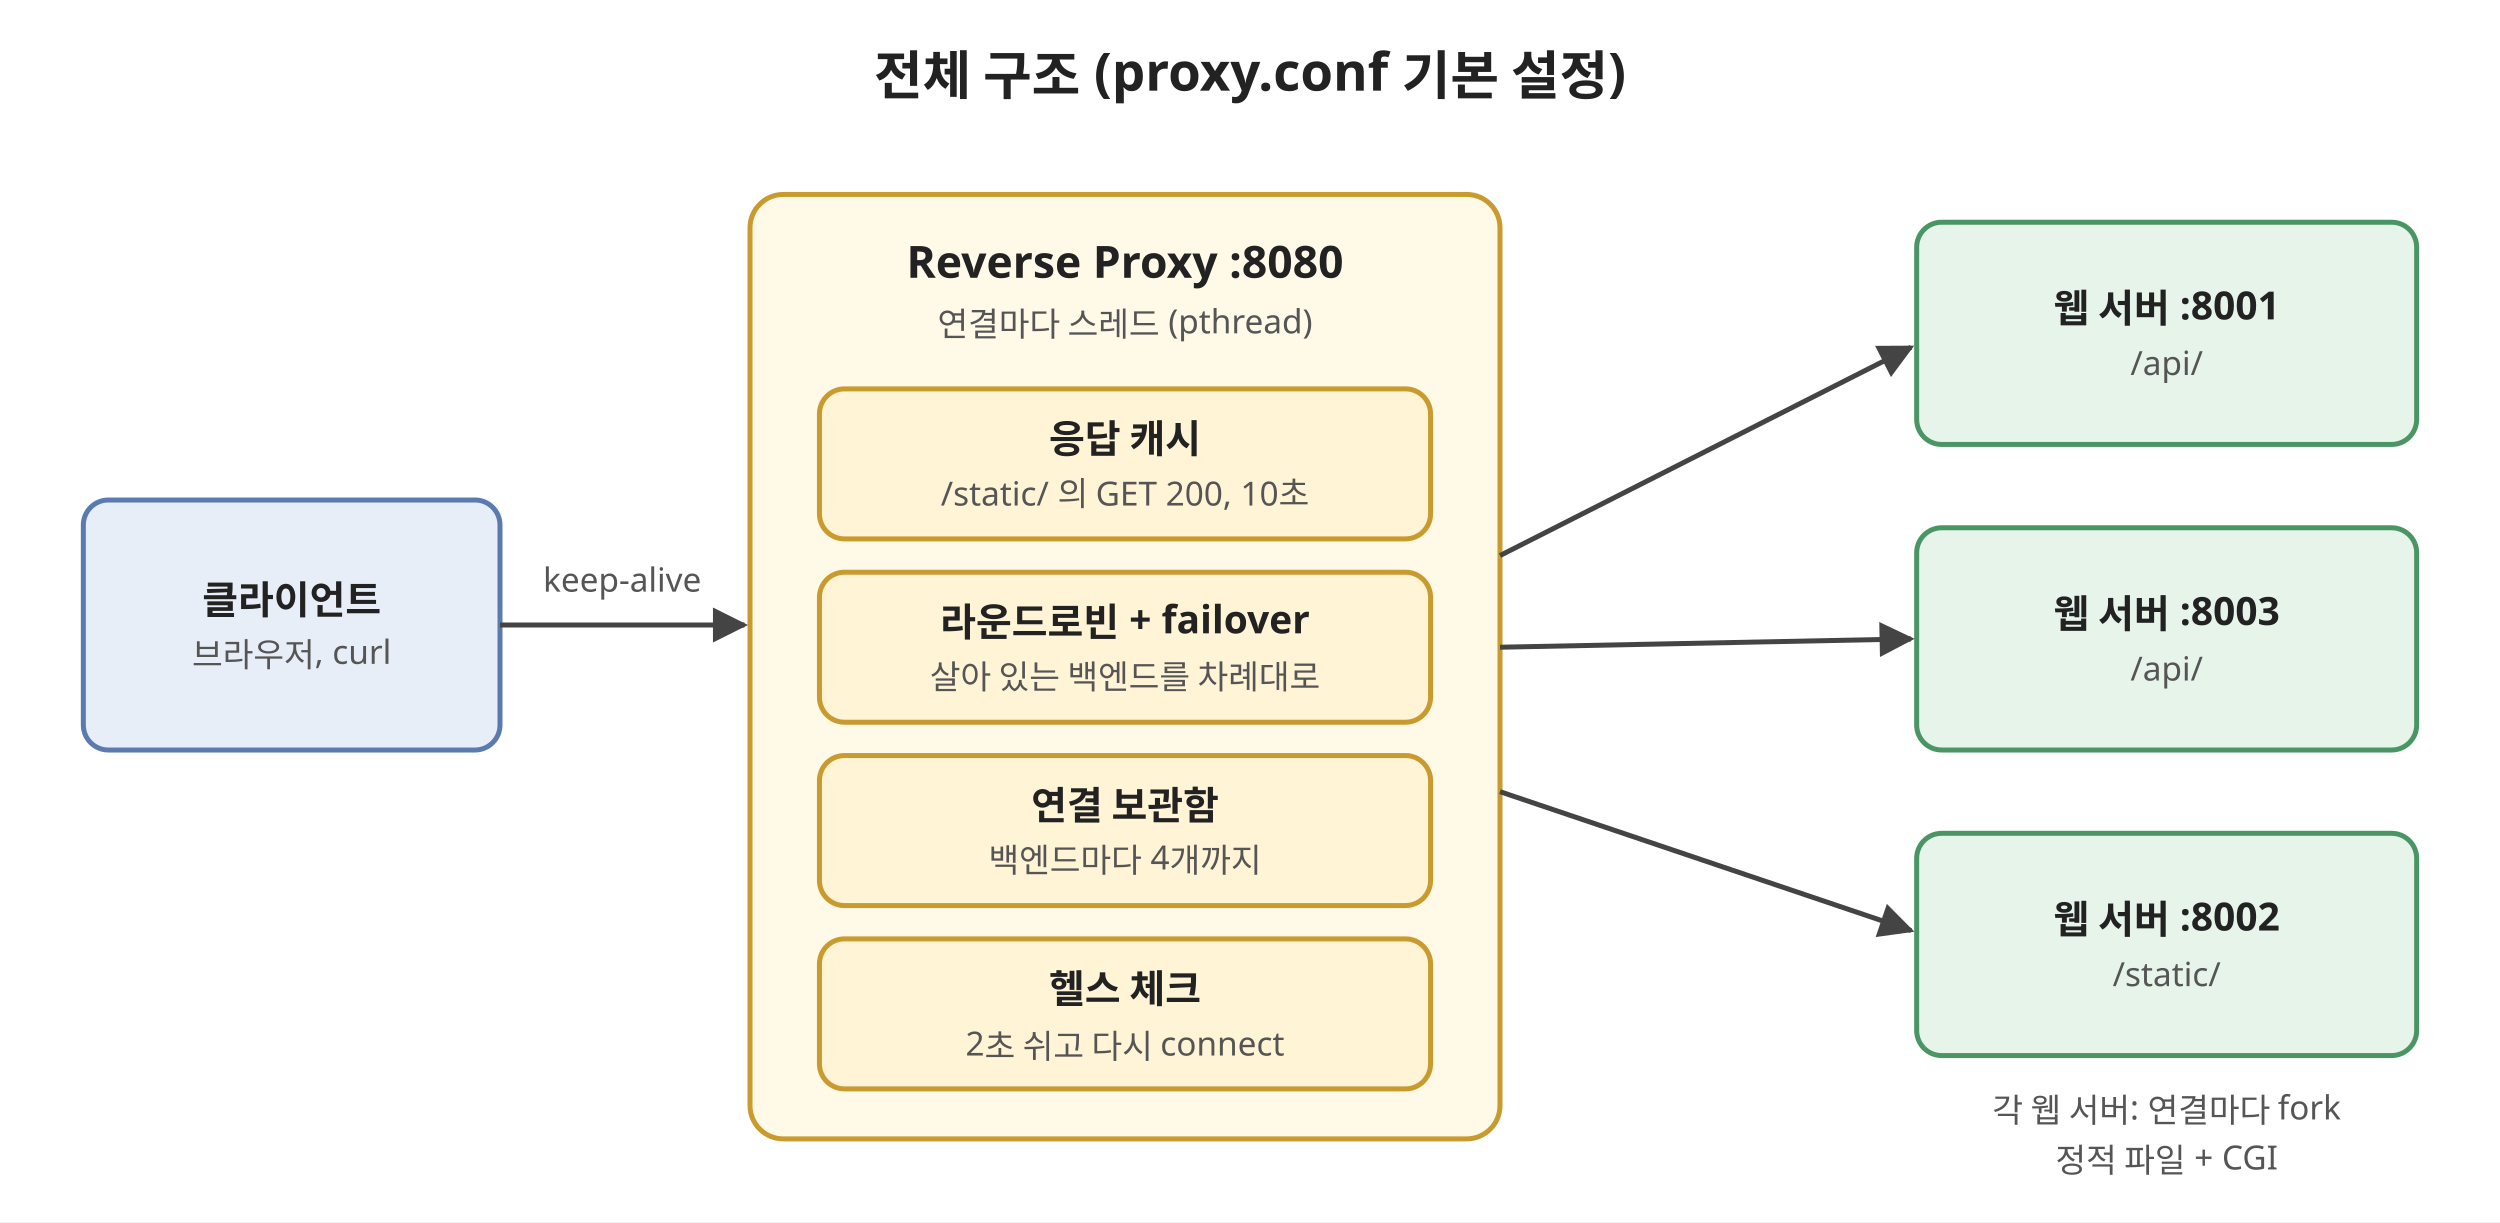
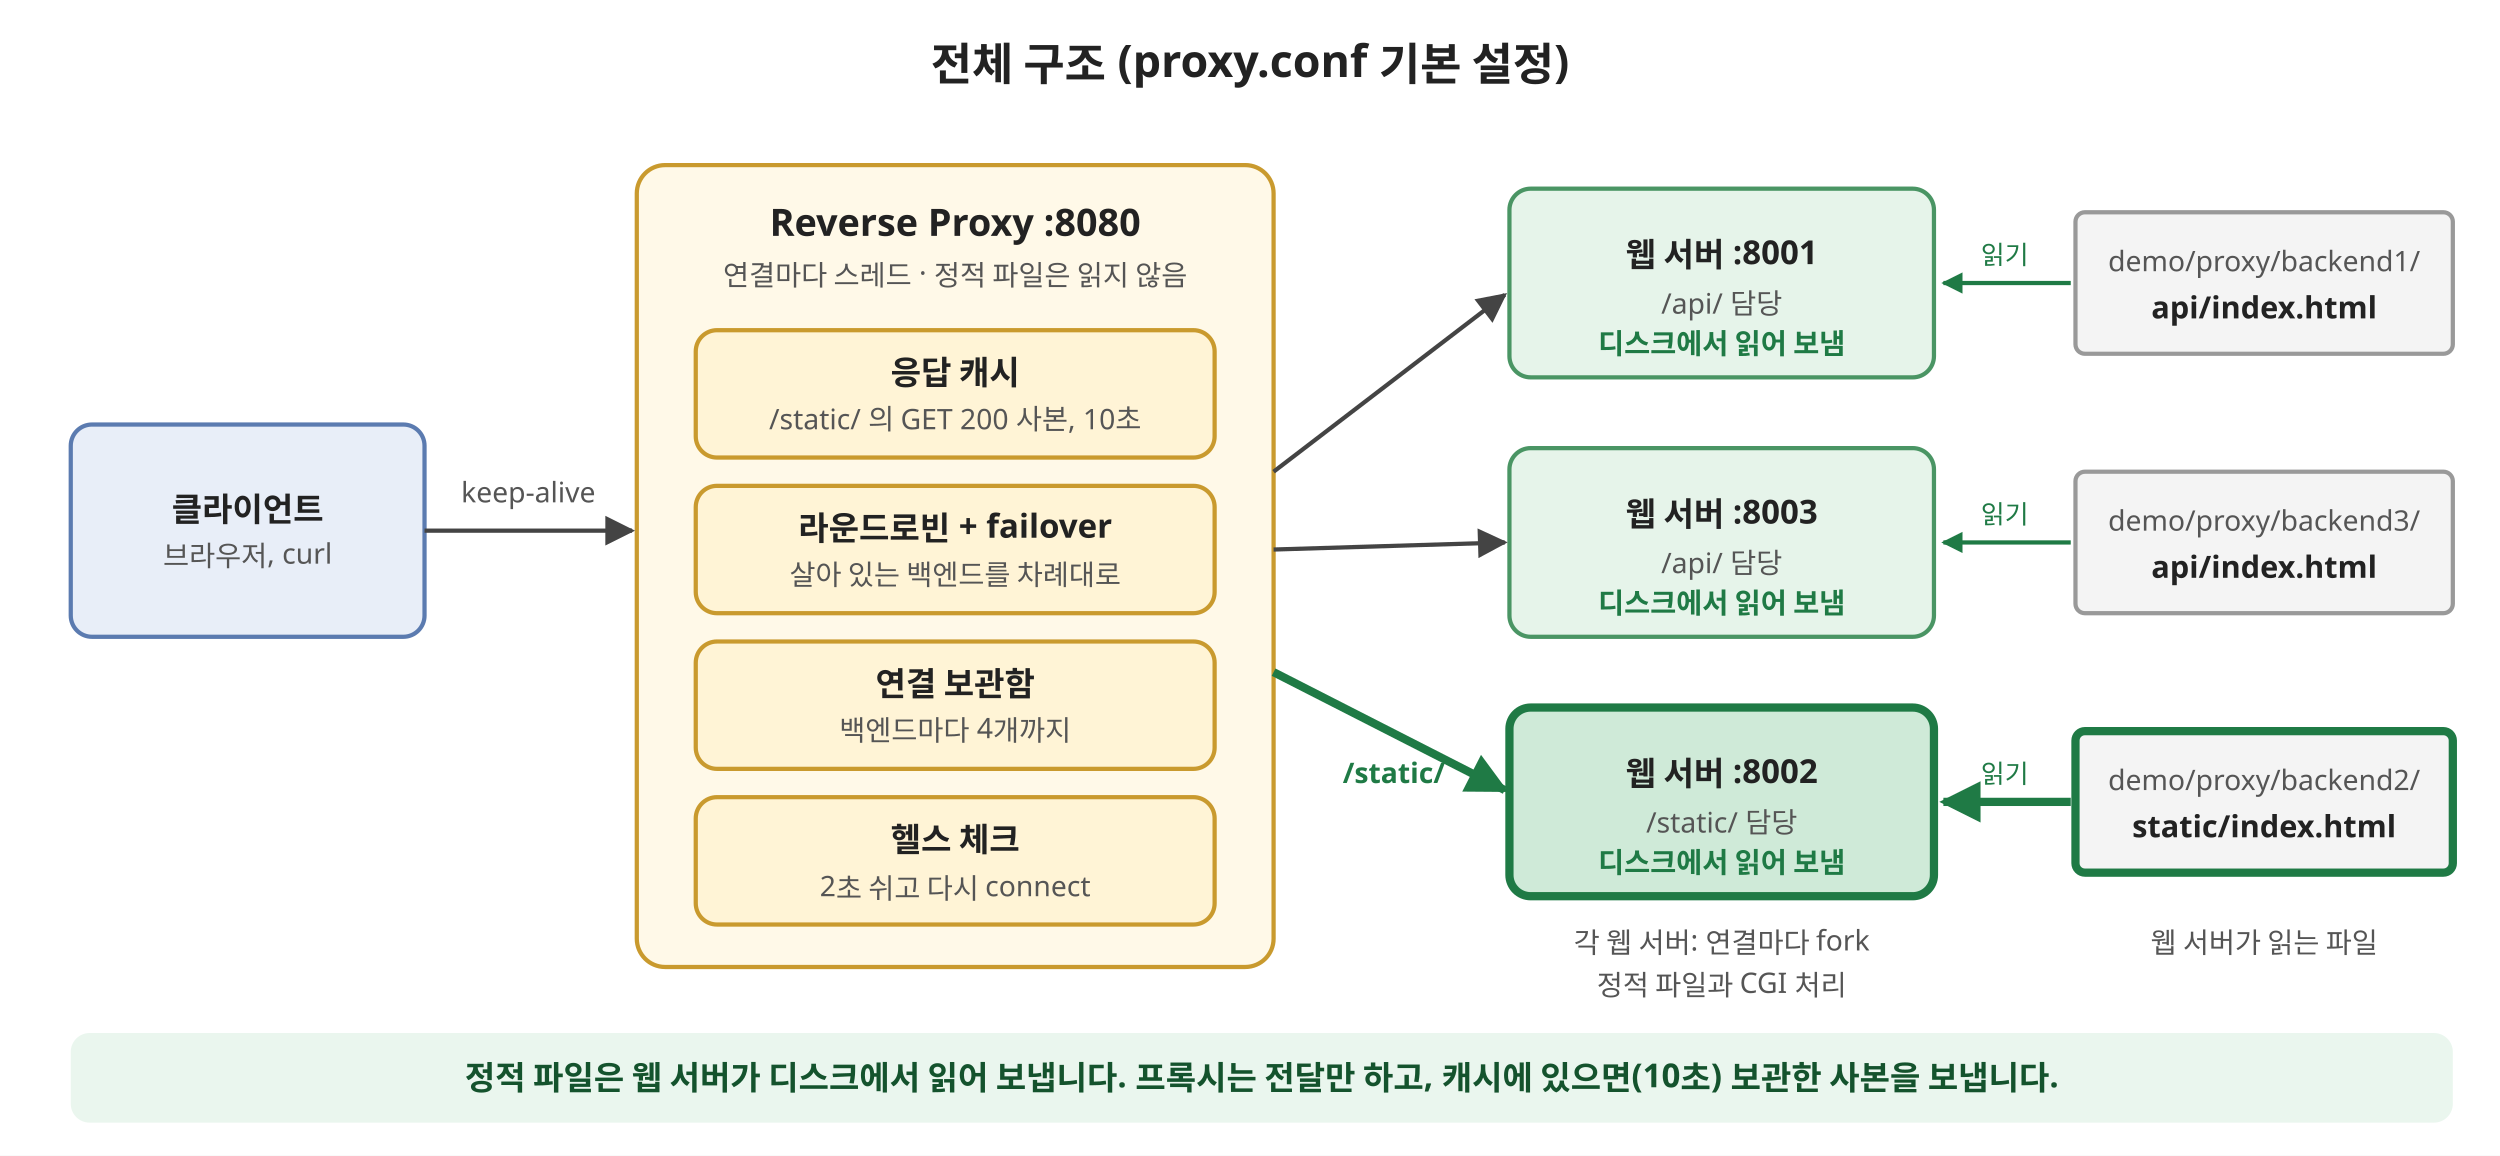
- <svg xmlns="http://www.w3.org/2000/svg" viewBox="0 0 900 440" width="900" height="440" font-family="'Noto Sans KR','Apple SD Gothic Neo','Malgun Gothic',sans-serif">
+ <svg xmlns="http://www.w3.org/2000/svg" viewBox="0 0 1060 490" width="1060" height="490" font-family="'Noto Sans KR','Apple SD Gothic Neo','Malgun Gothic',sans-serif">
  <defs>
    <marker id="a" viewBox="0 0 10 10" refX="9" refY="5" markerWidth="7" markerHeight="7" orient="auto-start-reverse">
      <path d="M0,0 L10,5 L0,10 z" fill="#444444" />
    </marker>
    <marker id="r" viewBox="0 0 10 10" refX="9" refY="5" markerWidth="7" markerHeight="7" orient="auto-start-reverse">
      <path d="M0,0 L10,5 L0,10 z" fill="#d64545" />
    </marker>
+     <marker id="g" viewBox="0 0 10 10" refX="9" refY="5" markerWidth="5" markerHeight="5" orient="auto-start-reverse">
+       <path d="M0,0 L10,5 L0,10 z" fill="#1f7a45" />
+     </marker>
  </defs>
-   <rect width="900" height="440" fill="#ffffff" />
-   <text x="450" y="34" text-anchor="middle" font-size="19" fill="#222222" xml:space="preserve" font-weight="700">전체 구조 (proxy.conf 기본 설정)</text>
+   <rect width="1060" height="490" fill="#ffffff" />
+   <text x="530" y="34" text-anchor="middle" font-size="19" fill="#222222" xml:space="preserve" font-weight="700">전체 구조 (proxy.conf 기본 설정)</text>
  <rect x="30" y="180" width="150" height="90" rx="9" fill="#e8eef8" stroke="#5b7bb0" stroke-width="1.8" />
  <text x="105.0" y="221.0" text-anchor="middle" font-size="14" fill="#222222" xml:space="preserve" font-weight="700">클라이언트</text>
  <text x="105.0" y="240.0" text-anchor="middle" font-size="12" fill="#555555" xml:space="preserve">브라우저, curl</text>
  <rect x="270" y="70" width="270" height="340" rx="12" fill="#fff9e8" stroke="#c99a2e" stroke-width="1.8" />
  <text x="405" y="100" text-anchor="middle" font-size="16" fill="#222222" xml:space="preserve" font-weight="700">Reverse Proxy :8080</text>
-   <text x="405" y="121" text-anchor="middle" font-size="12" fill="#555555" xml:space="preserve">연결마다 스레드 (pthread)</text>
+   <text x="405" y="121" text-anchor="middle" font-size="12" fill="#555555" xml:space="preserve">연결마다 스레드 · 정적 파일은 읽지 않음</text>
  <rect x="295" y="140" width="220" height="54" rx="9" fill="#fff4d6" stroke="#c99a2e" stroke-width="1.8" />
  <text x="405.0" y="163.0" text-anchor="middle" font-size="14" fill="#222222" xml:space="preserve" font-weight="700">응답 캐시</text>
-   <text x="405.0" y="182.0" text-anchor="middle" font-size="12" fill="#555555" xml:space="preserve">/static/ 의 GET 200, 10초</text>
+   <text x="405.0" y="182.0" text-anchor="middle" font-size="12" fill="#555555" xml:space="preserve">/static/ 의 GET 200 사본, 10초</text>
  <rect x="295" y="206" width="220" height="54" rx="9" fill="#fff4d6" stroke="#c99a2e" stroke-width="1.8" />
  <text x="405.0" y="229.0" text-anchor="middle" font-size="14" fill="#222222" xml:space="preserve" font-weight="700">라운드로빈 + failover</text>
  <text x="405.0" y="248.0" text-anchor="middle" font-size="12" fill="#555555" xml:space="preserve">살아 있는 백엔드를 차례대로</text>
  <rect x="295" y="272" width="220" height="54" rx="9" fill="#fff4d6" stroke="#c99a2e" stroke-width="1.8" />
  <text x="405.0" y="295.0" text-anchor="middle" font-size="14" fill="#222222" xml:space="preserve" font-weight="700">연결 보관함</text>
  <text x="405.0" y="314.0" text-anchor="middle" font-size="12" fill="#555555" xml:space="preserve">백엔드마다 4개까지</text>
  <rect x="295" y="338" width="220" height="54" rx="9" fill="#fff4d6" stroke="#c99a2e" stroke-width="1.8" />
  <text x="405.0" y="361.0" text-anchor="middle" font-size="14" fill="#222222" xml:space="preserve" font-weight="700">헬스 체크</text>
  <text x="405.0" y="380.0" text-anchor="middle" font-size="12" fill="#555555" xml:space="preserve">2초 쉬고 다시 connect</text>
  <path d="M180,225 L268,225" stroke="#444444" stroke-width="1.8" fill="none" marker-end="url(#a)" />
  <text x="224" y="213" text-anchor="middle" font-size="12" fill="#555555" xml:space="preserve">keep-alive</text>
-   <rect x="690" y="80" width="180" height="80" rx="9" fill="#e6f4ea" stroke="#4a9564" stroke-width="1.8" />
-   <text x="780.0" y="116.0" text-anchor="middle" font-size="14" fill="#222222" xml:space="preserve" font-weight="700">웹 서버 :8001</text>
-   <text x="780.0" y="135.0" text-anchor="middle" font-size="12" fill="#555555" xml:space="preserve">/api/</text>
-   <rect x="690" y="190" width="180" height="80" rx="9" fill="#e6f4ea" stroke="#4a9564" stroke-width="1.8" />
-   <text x="780.0" y="226.0" text-anchor="middle" font-size="14" fill="#222222" xml:space="preserve" font-weight="700">웹 서버 :8003</text>
-   <text x="780.0" y="245.0" text-anchor="middle" font-size="12" fill="#555555" xml:space="preserve">/api/</text>
-   <rect x="690" y="300" width="180" height="80" rx="9" fill="#e6f4ea" stroke="#4a9564" stroke-width="1.8" />
-   <text x="780.0" y="336.0" text-anchor="middle" font-size="14" fill="#222222" xml:space="preserve" font-weight="700">웹 서버 :8002</text>
-   <text x="780.0" y="355.0" text-anchor="middle" font-size="12" fill="#555555" xml:space="preserve">/static/</text>
-   <path d="M540,200 L688,125" stroke="#444444" stroke-width="1.8" fill="none" marker-end="url(#a)" />
-   <path d="M540,233 L688,230" stroke="#444444" stroke-width="1.8" fill="none" marker-end="url(#a)" />
-   <path d="M540,285 L688,335" stroke="#444444" stroke-width="1.8" fill="none" marker-end="url(#a)" />
-   <text x="780" y="404" text-anchor="middle" font-size="12" fill="#555555" xml:space="preserve">각 웹 서버: 연결마다 fork</text>
-   <text x="780" y="422" text-anchor="middle" font-size="12" fill="#555555" xml:space="preserve">정적 파일 + CGI</text>
+   <rect x="640" y="80" width="180" height="80" rx="9" fill="#e6f4ea" stroke="#4a9564" stroke-width="1.8" />
+   <text x="730.0" y="113" text-anchor="middle" font-size="14" fill="#222222" xml:space="preserve" font-weight="700">웹 서버 :8001</text>
+   <text x="730.0" y="133" text-anchor="middle" font-size="12" fill="#555555" xml:space="preserve">/api/ 담당</text>
+   <text x="730.0" y="150" text-anchor="middle" font-size="12" fill="#1f7a45" xml:space="preserve" font-weight="700">디스크에서 읽어 보냄</text>
+   <rect x="880" y="90" width="160" height="60" rx="4" fill="#f4f4f4" stroke="#999999" stroke-width="1.8" />
+   <text x="960.0" y="115" text-anchor="middle" font-size="12" fill="#555555" xml:space="preserve">demo/proxy/backend1/</text>
+   <text x="960.0" y="135" text-anchor="middle" font-size="13" fill="#222222" xml:space="preserve" font-weight="700">api/index.html</text>
+   <path d="M878,120 L824,120" stroke="#1f7a45" stroke-width="1.8" fill="none" marker-end="url(#g)" />
+   <text x="850" y="112" text-anchor="middle" font-size="11" fill="#1f7a45" xml:space="preserve">읽기</text>
+   <rect x="640" y="190" width="180" height="80" rx="9" fill="#e6f4ea" stroke="#4a9564" stroke-width="1.8" />
+   <text x="730.0" y="223" text-anchor="middle" font-size="14" fill="#222222" xml:space="preserve" font-weight="700">웹 서버 :8003</text>
+   <text x="730.0" y="243" text-anchor="middle" font-size="12" fill="#555555" xml:space="preserve">/api/ 담당</text>
+   <text x="730.0" y="260" text-anchor="middle" font-size="12" fill="#1f7a45" xml:space="preserve" font-weight="700">디스크에서 읽어 보냄</text>
+   <rect x="880" y="200" width="160" height="60" rx="4" fill="#f4f4f4" stroke="#999999" stroke-width="1.8" />
+   <text x="960.0" y="225" text-anchor="middle" font-size="12" fill="#555555" xml:space="preserve">demo/proxy/backend3/</text>
+   <text x="960.0" y="245" text-anchor="middle" font-size="13" fill="#222222" xml:space="preserve" font-weight="700">api/index.html</text>
+   <path d="M878,230 L824,230" stroke="#1f7a45" stroke-width="1.8" fill="none" marker-end="url(#g)" />
+   <text x="850" y="222" text-anchor="middle" font-size="11" fill="#1f7a45" xml:space="preserve">읽기</text>
+   <rect x="640" y="300" width="180" height="80" rx="9" fill="#cfead8" stroke="#1f7a45" stroke-width="3.5" />
+   <text x="730.0" y="333" text-anchor="middle" font-size="14" fill="#222222" xml:space="preserve" font-weight="700">웹 서버 :8002</text>
+   <text x="730.0" y="353" text-anchor="middle" font-size="12" fill="#555555" xml:space="preserve">/static/ 담당</text>
+   <text x="730.0" y="370" text-anchor="middle" font-size="12" fill="#1f7a45" xml:space="preserve" font-weight="700">디스크에서 읽어 보냄</text>
+   <rect x="880" y="310" width="160" height="60" rx="4" fill="#f4f4f4" stroke="#1f7a45" stroke-width="3.5" />
+   <text x="960.0" y="335" text-anchor="middle" font-size="12" fill="#555555" xml:space="preserve">demo/proxy/backend2/</text>
+   <text x="960.0" y="355" text-anchor="middle" font-size="13" fill="#222222" xml:space="preserve" font-weight="700">static/index.html</text>
+   <path d="M878,340 L824,340" stroke="#1f7a45" stroke-width="3.5" fill="none" marker-end="url(#g)" />
+   <text x="850" y="332" text-anchor="middle" font-size="11" fill="#1f7a45" xml:space="preserve">읽기</text>
+   <path d="M540,200 L638,125" stroke="#444444" stroke-width="1.8" fill="none" marker-end="url(#a)" />
+   <path d="M540,233 L638,230" stroke="#444444" stroke-width="1.8" fill="none" marker-end="url(#a)" />
+   <path d="M540,285 L638,335" stroke="#1f7a45" stroke-width="3.5" fill="none" marker-end="url(#g)" />
+   <text x="591" y="332" text-anchor="middle" font-size="12" fill="#1f7a45" xml:space="preserve" font-weight="700">/static/</text>
+   <text x="730" y="404" text-anchor="middle" font-size="12" fill="#555555" xml:space="preserve">각 웹 서버: 연결마다 fork</text>
+   <text x="730" y="422" text-anchor="middle" font-size="12" fill="#555555" xml:space="preserve">정적 파일과 CGI 처리</text>
+   <text x="960" y="404" text-anchor="middle" font-size="12" fill="#555555" xml:space="preserve">웹 서버가 읽는 파일</text>
+   <rect x="30" y="438" width="1010" height="38" rx="8" fill="#eaf6ee" />
+   <text x="535" y="462" text-anchor="middle" font-size="14" fill="#14532d" xml:space="preserve" font-weight="700">정적 파일은 웹 서버가 디스크에서 읽어 보냅니다. 프록시는 전달만 하고, 캐시에 있으면(10초) 보관한 사본을 보냅니다.</text>
</svg>
